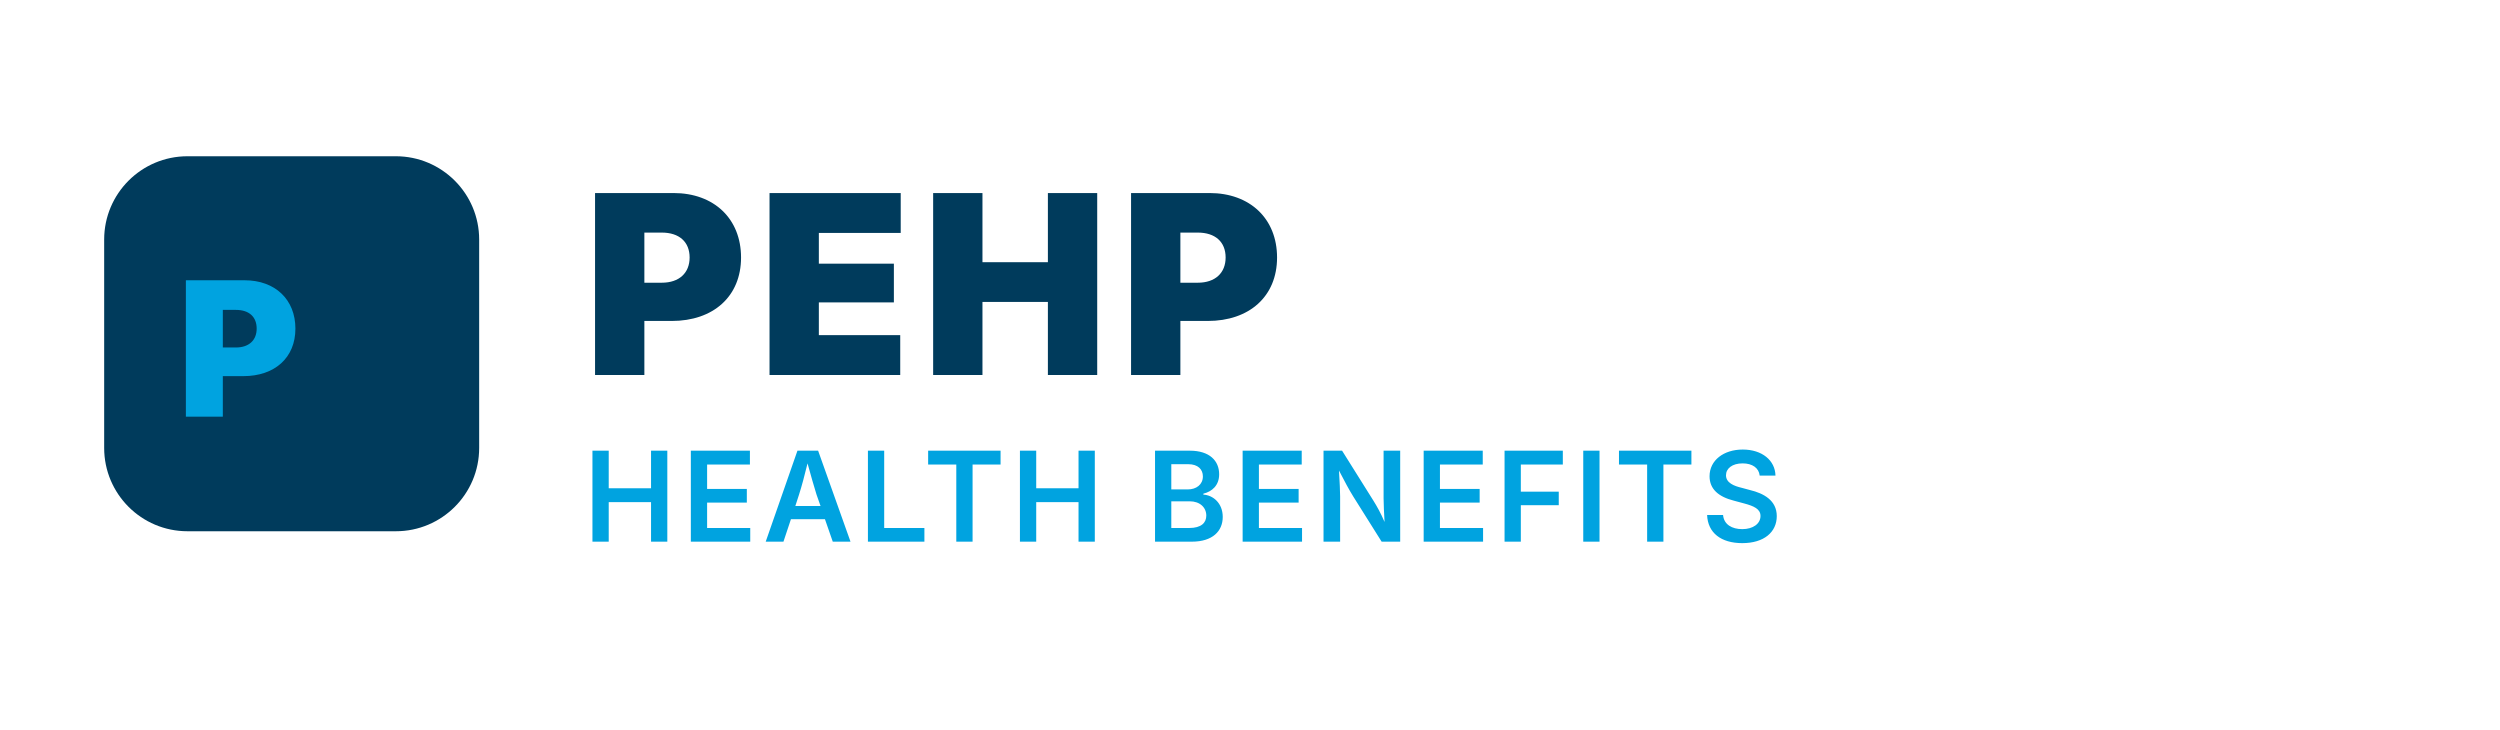
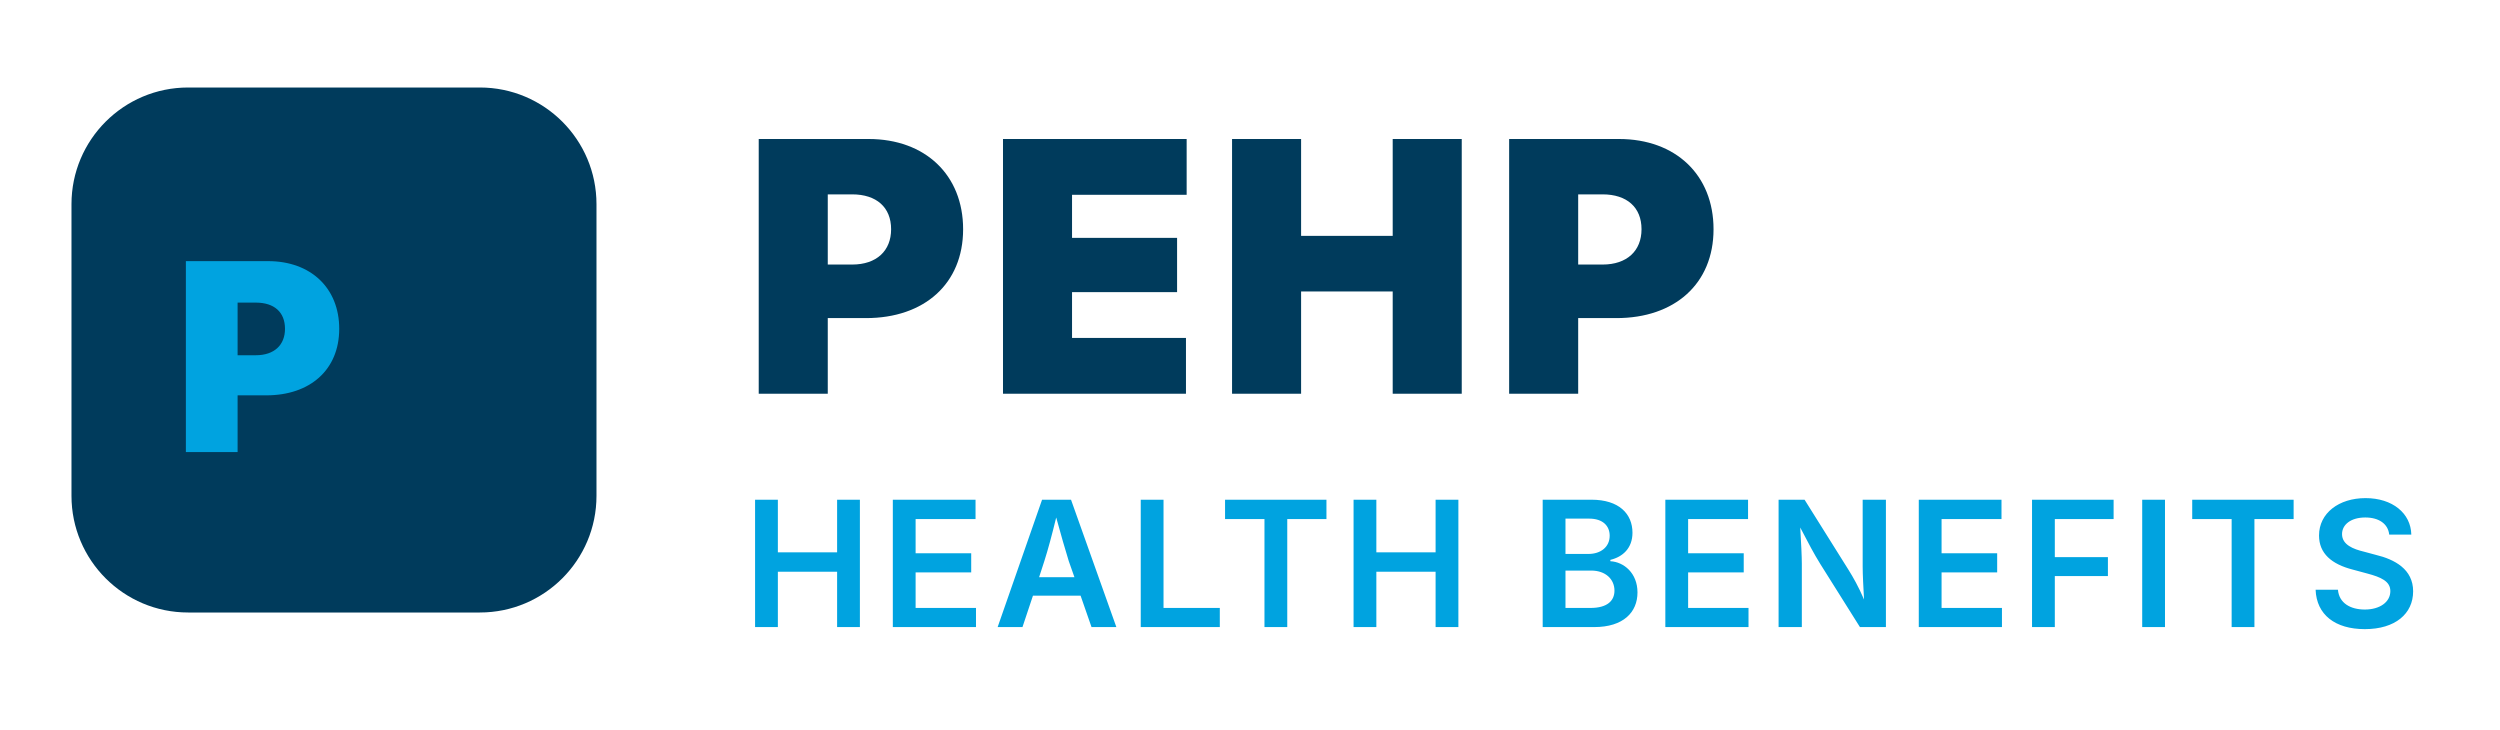
- <svg xmlns="http://www.w3.org/2000/svg" viewBox="0 0 240 70" width="240" height="70">
+ <svg xmlns="http://www.w3.org/2000/svg" viewBox="6 9 169.625 50" width="240" height="70">
  <g transform="translate(10, 15)">
    <rect x="0" y="0" width="36" height="36" rx="8" fill="#003B5C" />
    <text x="7" y="25" font-family="'Inter', Arial, sans-serif" font-weight="900" font-size="18" fill="#00A3E0">P</text>
  </g>
  <text x="56" y="36" font-family="'Inter', Arial, sans-serif" font-weight="900" font-size="24" fill="#003B5C" letter-spacing="1">PEHP</text>
  <text x="56" y="52" font-family="'Inter', Arial, sans-serif" font-weight="600" font-size="12" fill="#00A3E0" letter-spacing="0.5">HEALTH BENEFITS</text>
</svg>
